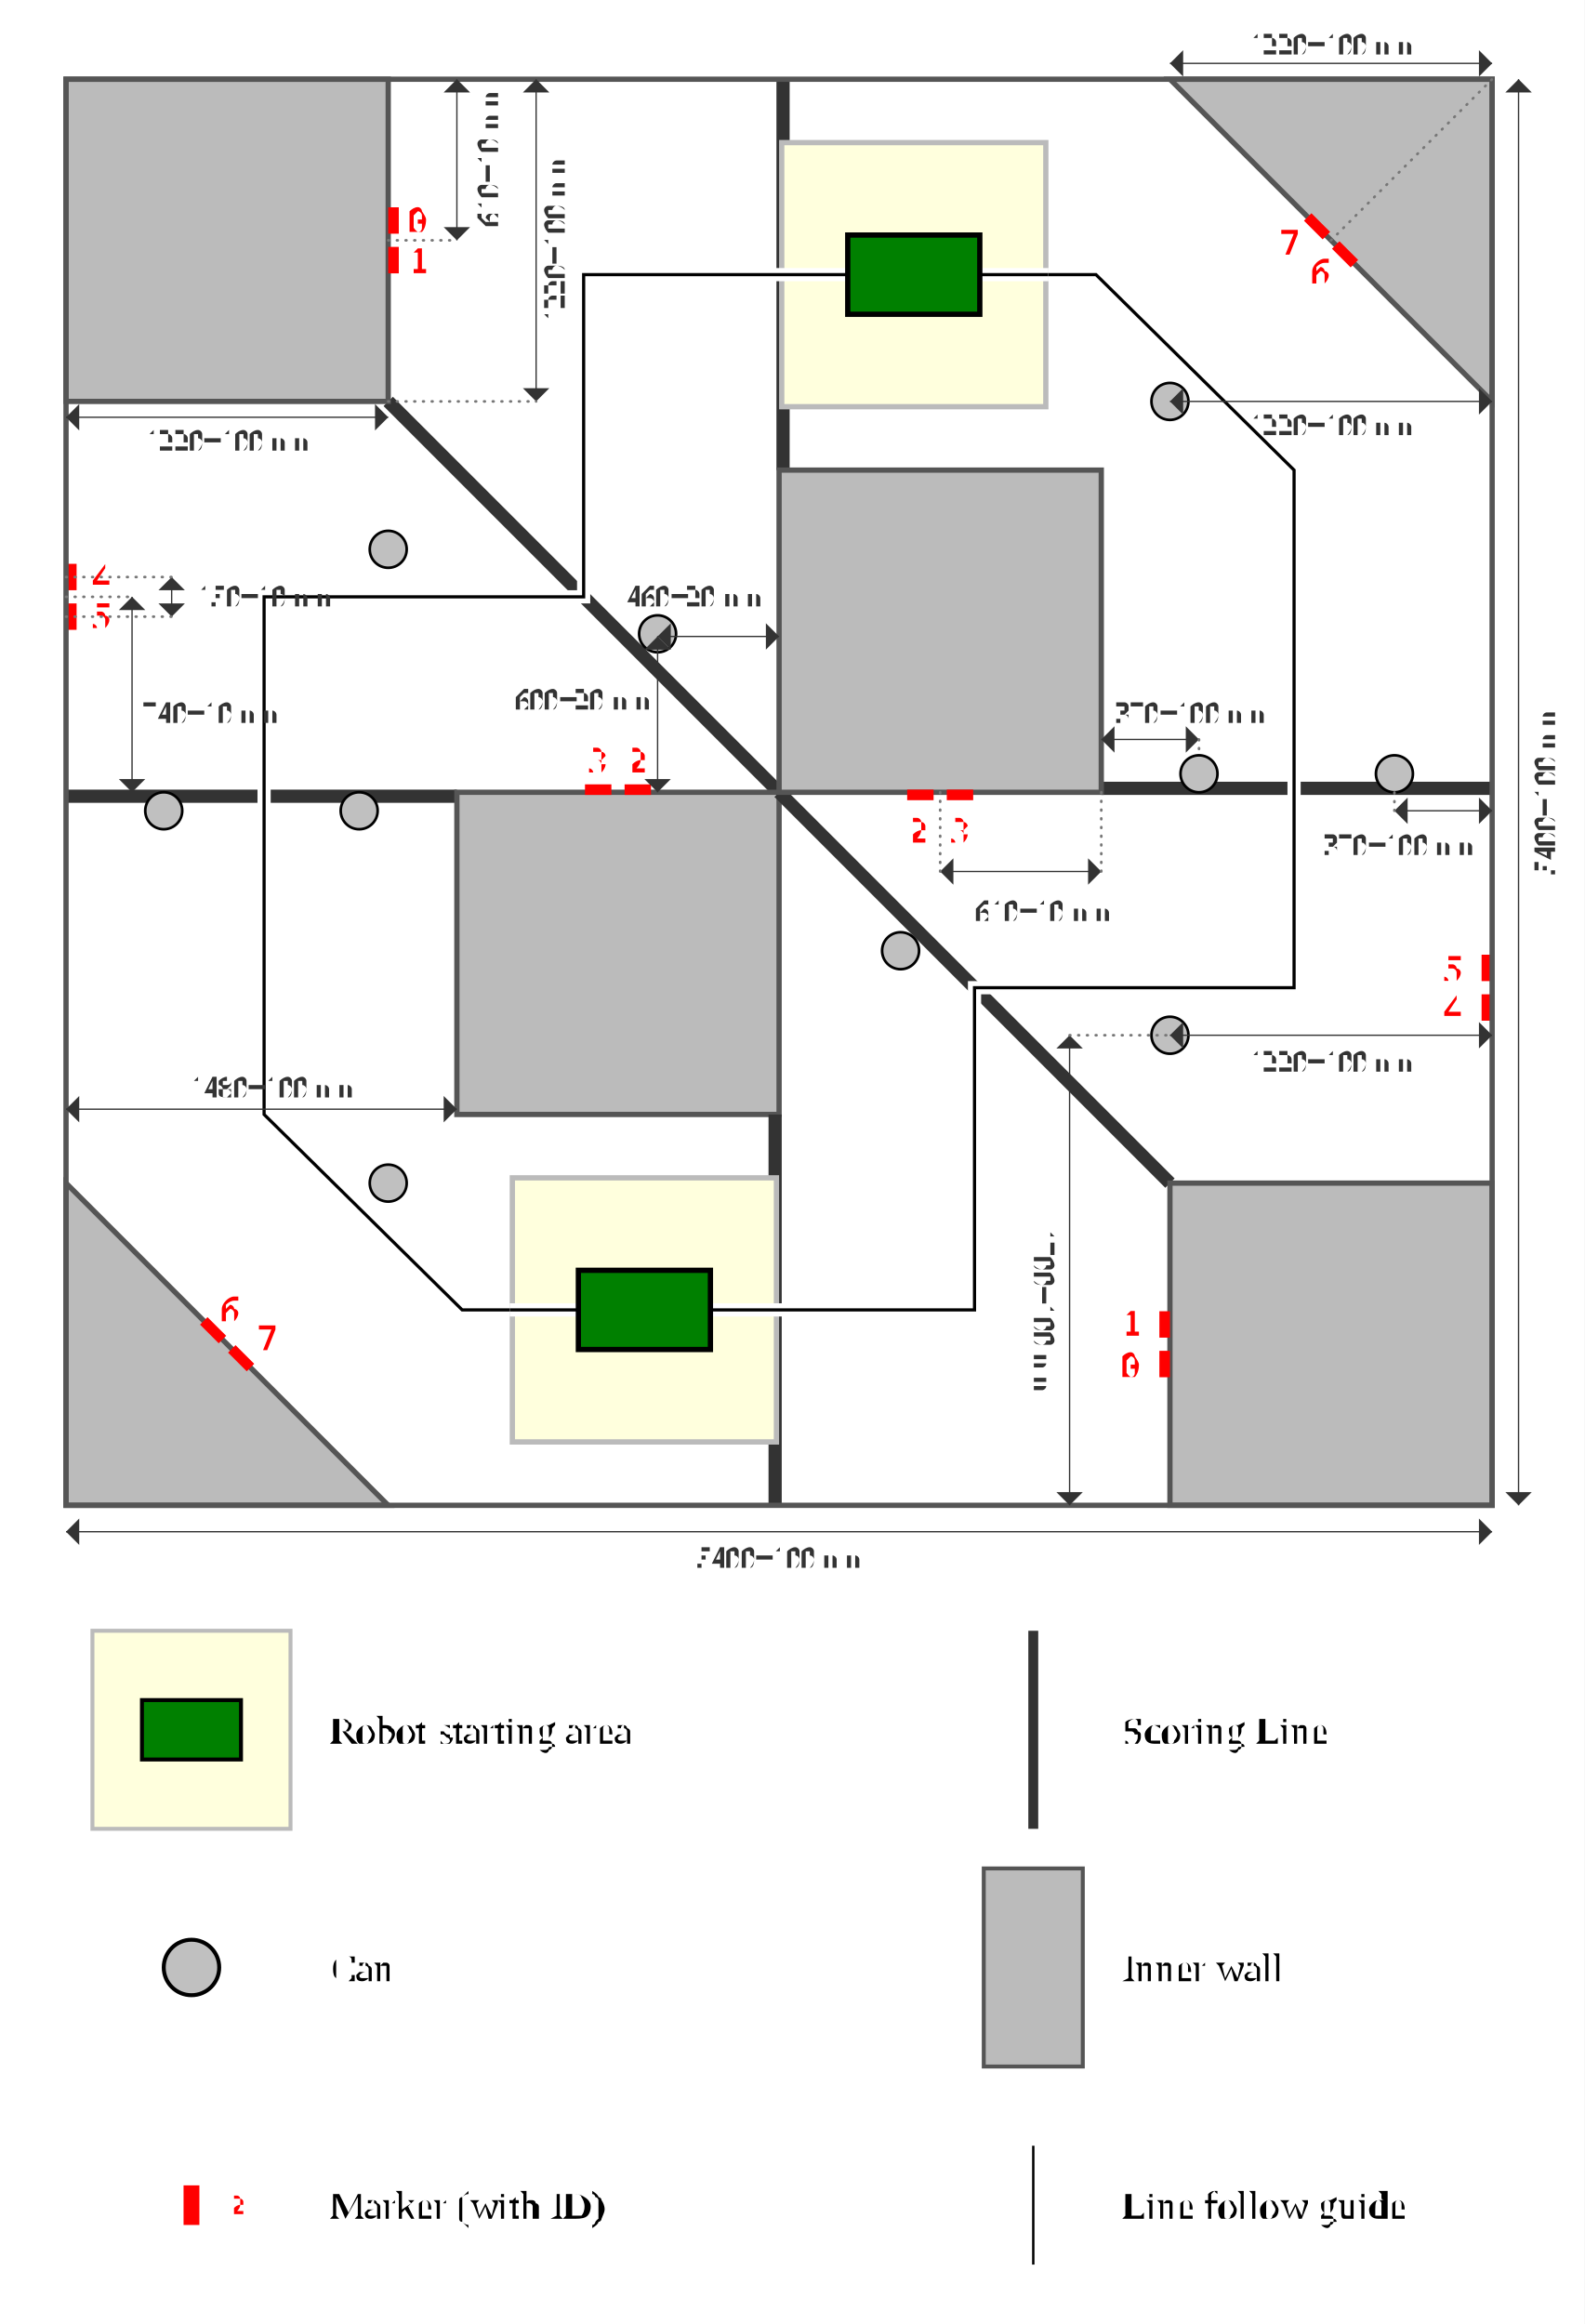
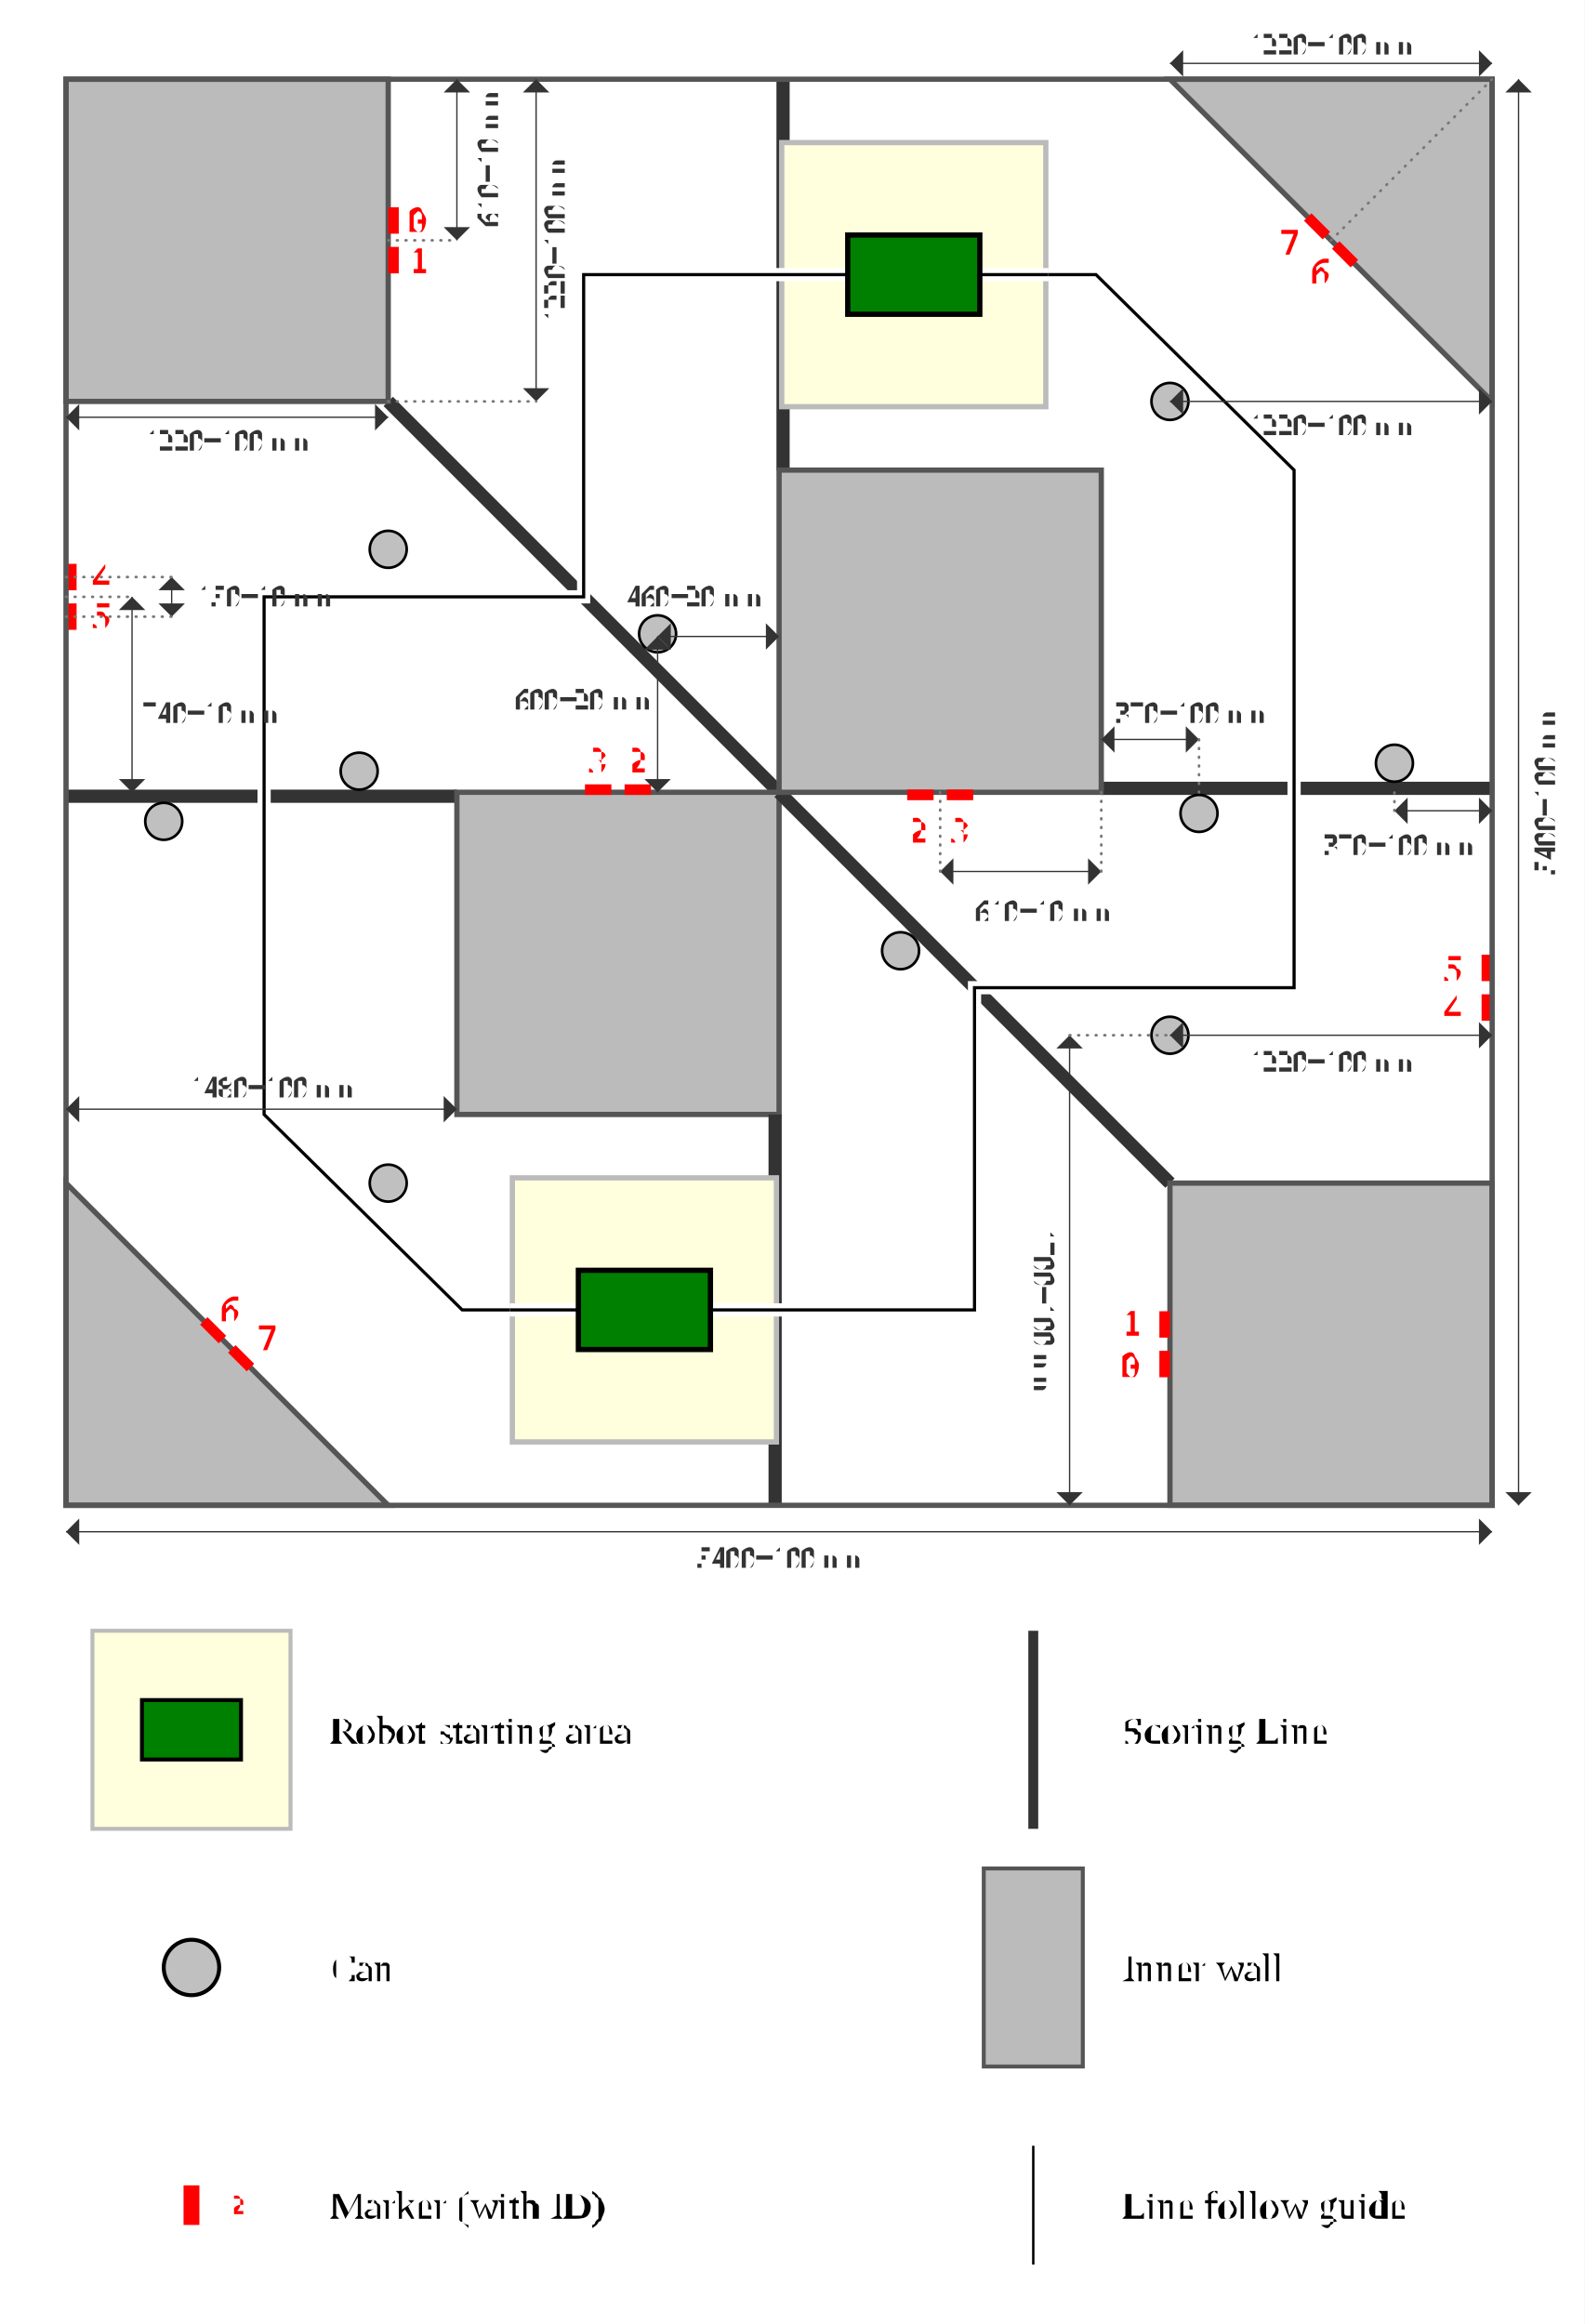
<svg xmlns="http://www.w3.org/2000/svg" xmlns:xlink="http://www.w3.org/1999/xlink" version="1.1" baseProfile="full" width="600" height="880">
  <style type="text/css">
    
      .arena-wall {
          fill: none;
          stroke: #555;
          stroke-width: .02;
      }

      .inner-wall {
          fill: #bbb;
          stroke: #555;
          stroke-width: .02;
      }

      .line-follow-guide {
          fill: none;
          stroke: black;
          stroke-width: .012;
      }

      .line-follow-guide-back {
          fill: none;
          stroke: white;
          stroke-width: .05;
      }

      .arena-wall {
          fill: none;
          stroke: #555;
          stroke-width: .02;
      }

      .can {
          stroke: black;
          stroke-width: 0.01;
          fill: silver;
      }

      #robot {
          fill: green;
          stroke: black;
          stroke-width: 0.02;
      }

      .scoring-line {
          stroke: #333;
          stroke-width: 0.05;
          fill: none;
      }

      #marker {
          stroke: red;
          stroke-width: 0.04;
      }

      .start-zone {
        stroke: #bbb;
        stroke-width: 0.02;
        fill: #ffd;
      }

      .legend-label {
        font-size: 0.2px;
        text-anchor: start;
        dominant-baseline: central;
      }

      .marker-label {
        font-size: 0.12px;
        text-anchor: central;
        dominant-baseline: central;
        fill: red;
        font-family: monospace;
      }

      /*.dimension, .dimension-guide, .marker-label {
         display: none;
      }*/
      line.dimension {
        stroke: #333;
        stroke-width: 0.005;
        marker-start: url(#dimension-arrow-head-start);
        marker-end: url(#dimension-arrow-head-end);
      }

      text.dimension {
        fill: #333;
        font-size: 0.11px;
        text-anchor: middle;
        dominant-baseline: central;
      }
      .dimension-arrow-head {
        fill: #333;
      }
      .dimension-guide {
        stroke: #777;
        stroke-width: 0.01;
        stroke-dasharray: 0.003 0.03;
        stroke-linecap: round;
        fill: none;
      }

    
  </style>
  <defs>
    <g transform="scale(0.05)" id="dimension-arrow-head">
      <path id="path218" class="dimension-arrow-head" d="M0,0 L1,1 L1,-1 L0,0" />
    </g>
    <marker markerUnits="userSpaceOnUse" refY="1" refX="0" markerHeight="2" markerWidth="1" orient="auto" id="dimension-arrow-head-start">
      <use transform="translate(0,1)" xlink:href="#dimension-arrow-head" />
    </marker>
    <marker markerUnits="userSpaceOnUse" refY="1" refX="1" markerHeight="2" markerWidth="1" orient="auto" id="dimension-arrow-head-end">
      <use transform="matrix(-1,0,0,1,1,1)" xlink:href="#dimension-arrow-head" />
    </marker>
    <circle cx="0" cy="0" r="0.07" id="can" />
    <line x1="-0.05" y1="0" x2="0.05" y2="0" id="marker" />
    <rect width="0.5" height="0.3" x="-0.25" y="-0.15" id="robot" />
    <g id="marker-pair">
      <use xlink:href="#marker" transform="translate(0.075)" class="marker" />
      <use xlink:href="#marker" transform="translate(-0.075)" class="marker" />
    </g>
    <g id="side-zone">
      <line class="scoring-line" x1="2.715" y1="0" x2="2.715" y2="1.48" />
      <line class="scoring-line" x1="0" y1="2.715" x2="1.48" y2="2.715" />
      <line class="scoring-line" x1="1.22" y1="1.22" x2="2.7" y2="2.7" />
      <rect width="1" height="1" x="2.71" y="0.24" class="start-zone" />
      <polyline points="3.72,0.74 1.96,0.74 1.96,1.96 0.75,1.96 0.75,3.92 1.5,4.66 1.68,4.66" class="line-follow-guide-back" />
      <polyline points="3.72,0.74 1.96,0.74 1.96,1.96 0.75,1.96 0.75,3.92 1.5,4.66 1.68,4.66" class="line-follow-guide" />
      <g transform="translate(3.21 0.74)">
        <use xlink:href="#robot" />
      </g>
      <use xlink:href="#can" transform="translate(4.18 1.22)" class="can" />
      <use xlink:href="#can" transform="translate(1.22 1.78)" class="can" />
      <use xlink:href="#can" transform="translate(2.24 2.1)" class="can" />
-       <use xlink:href="#can" transform="translate(0.37 2.77)" class="can" />
-       <use xlink:href="#can" transform="translate(1.11 2.77)" class="can" />
+       <use xlink:href="#can" transform="translate(0.37 2.81)" class="can" />
+       <use xlink:href="#can" transform="translate(1.11 2.62)" class="can" />
      <rect width="1.22" height="1.22" x="1.48" y="2.7" class="inner-wall" />
      <rect width="1.22" height="1.22" x="0" y="0" class="inner-wall" />
      <polygon points="5.4,0 4.18,0 5.4,1.22" class="inner-wall" />
      <use xlink:href="#marker-pair" transform="translate(1.24 0.61) rotate(90)" />
      <use xlink:href="#marker-pair" transform="translate(2.09 2.69)" />
      <use xlink:href="#marker-pair" transform="translate(0.02 1.96) rotate(90)" />
      <use xlink:href="#marker-pair" transform="translate(4.79 0.61) rotate(45)" />
    </g>
  </defs>
  <rect width="100%" height="100%" fill="white" />
  <g id="arena" transform="translate(25 30) scale(100)">
    <use xlink:href="#side-zone" />
    <use xlink:href="#side-zone" transform="rotate(180 2.7 2.7)" />
    <rect width="5.4" height="5.4" x="0" y="0" class="arena-wall" />
    <text class="marker-label" y="0.54" x="1.3">0</text>
    <text class="marker-label" y="0.69" x="1.3">1</text>
    <text class="marker-label" y="4.87" x="4">0</text>
    <text class="marker-label" y="4.72" x="4">1</text>
    <text class="marker-label" y="2.58" x="2.13">2</text>
    <text class="marker-label" y="2.58" x="1.98">3</text>
    <text class="marker-label" y="2.85" x="3.19">2</text>
    <text class="marker-label" y="2.85" x="3.35">3</text>
    <text class="marker-label" y="1.89" x="0.1">4</text>
    <text class="marker-label" y="2.04" x="0.1">5</text>
    <text class="marker-label" y="3.52" x="5.22">4</text>
    <text class="marker-label" y="3.37" x="5.22">5</text>
    <text class="marker-label" y="4.66" x="0.59">6</text>
    <text class="marker-label" y="4.77" x="0.73">7</text>
    <text class="marker-label" y="0.73" x="4.72">6</text>
    <text class="marker-label" y="0.62" x="4.6">7</text>
    <line x1="0" y1="1.28" x2="1.22" y2="1.28" class="dimension" />
    <text class="dimension" y="1.37" x="0.61">1220±100mm</text>
    <line x1="1.78" y1="0" x2="1.78" y2="1.22" class="dimension" />
    <line x1="1.22" y1="1.22" x2="1.78" y2="1.22" class="dimension-guide" />
    <text class="dimension" transform="rotate(-90, 1.85 0.61)" y="0.61" x="1.85">1220±100mm</text>
    <line x1="1.48" y1="0" x2="1.48" y2="0.61" class="dimension" />
    <line x1="1.22" y1="0.61" x2="1.48" y2="0.61" class="dimension-guide" />
    <text class="dimension" transform="rotate(-90, 1.6 0.3)" y="0.3" x="1.6">610±10mm</text>
    <line x1="0" y1="3.9" x2="1.48" y2="3.9" class="dimension" />
    <text class="dimension" y="3.82" x="0.78">1480±100mm</text>
    <line x1="4.18" y1="-0.06" x2="5.4" y2="-0.06" class="dimension" />
    <text class="dimension" y="-0.13" x="4.79">1220±100mm</text>
    <line x1="4.18" y1="3.62" x2="5.4" y2="3.62" class="dimension" />
    <text class="dimension" y="3.72" x="4.79">1220±100mm</text>
    <line x1="3.8" y1="5.4" x2="3.8" y2="3.62" class="dimension" />
    <line x1="3.8" y1="3.62" x2="4.18" y2="3.62" class="dimension-guide" />
    <text class="dimension" transform="rotate(90, 3.7 4.66)" y="4.66" x="3.7">1700±100mm</text>
    <line x1="2.24" y1="2.11" x2="2.7" y2="2.11" class="dimension" />
    <text class="dimension" y="1.96" x="2.38">460±20mm</text>
    <line x1="2.24" y1="2.11" x2="2.24" y2="2.7" class="dimension" />
    <text class="dimension" y="2.35" x="1.96">600±20mm</text>
    <line x1="3.31" y1="3" x2="3.92" y2="3" class="dimension" />
    <line x1="3.31" y1="3" x2="3.31" y2="2.7" class="dimension-guide" />
    <line x1="3.92" y1="3" x2="3.92" y2="2.7" class="dimension-guide" />
    <text class="dimension" y="3.15" x="3.7">610±10mm</text>
    <line x1="0.4" y1="1.885" x2="0.4" y2="2.035" class="dimension" />
    <line x1="0" y1="1.885" x2="0.4" y2="1.885" class="dimension-guide" />
    <line x1="0" y1="2.035" x2="0.4" y2="2.035" class="dimension-guide" />
    <text class="dimension" y="1.96" x="0.75">150±10mm</text>
    <line x1="0.25" y1="1.96" x2="0.25" y2="2.7" class="dimension" />
    <line x1="0" y1="1.96" x2="0.25" y2="1.96" class="dimension-guide" />
    <text class="dimension" y="2.4" x="0.55">740±10mm</text>
    <line x1="4.79" y1="0.61" x2="5.4" y2="0" class="dimension-guide" />
    <text class="dimension" y="1.31" x="4.79">1220±100mm</text>
    <line x1="4.18" y1="1.22" x2="5.4" y2="1.22" class="dimension" />
    <line x1="5.03" y1="2.77" x2="5.4" y2="2.77" class="dimension" />
-     <line x1="5.03" y1="2.77" x2="5.03" y2="2.7" class="dimension-guide" />
+     <line x1="5.03" y1="2.77" x2="5.03" y2="2.68" class="dimension-guide" />
    <text class="dimension" y="2.9" x="5.05">370±100mm</text>
    <line x1="3.92" y1="2.5" x2="4.29" y2="2.5" class="dimension" />
-     <line x1="4.29" y1="2.5" x2="4.29" y2="2.56" class="dimension-guide" />
+     <line x1="4.29" y1="2.5" x2="4.29" y2="2.7" class="dimension-guide" />
    <text class="dimension" y="2.4" x="4.26">370±100mm</text>
    <line x1="0" y1="5.5" x2="5.4" y2="5.5" class="dimension" />
    <text class="dimension" y="5.6" x="2.7">5400±100mm</text>
    <line x1="5.5" y1="0" x2="5.5" y2="5.4" class="dimension" />
    <text class="dimension" transform="rotate(-90, 5.6 2.7)" y="2.7" x="5.6">5400±100mm</text>
  </g>
  <g id="legend" transform="translate(35 580) scale(75)">
    <rect width="1" height="1" x="0" y="0.5" class="start-zone" />
    <use x="0.5" y="1" xlink:href="#robot" />
    <text class="legend-label" y="1" x="1.2">Robot starting area</text>
    <use xlink:href="#can" transform="translate(0.5 2.2) scale(2)" class="can" />
    <text class="legend-label" y="2.2" x="1.2">Can</text>
    <use xlink:href="#marker" transform="translate(0.5 3.4) scale(2) rotate(90)" class="marker" />
    <text class="marker-label" y="3.4" x="0.7">2</text>
    <text class="legend-label" y="3.4" x="1.2">Marker (with ID)</text>
    <line class="scoring-line" x1="4.75" y1="0.5" x2="4.75" y2="1.5" />
    <text class="legend-label" y="1" x="5.2">Scoring Line</text>
    <rect width="0.5" height="1" x="4.5" y="1.7" class="inner-wall" />
    <text class="legend-label" y="2.2" x="5.2">Inner wall</text>
    <line class="line-follow-guide" x1="4.75" y1="3.1" x2="4.75" y2="3.7" />
    <text class="legend-label" y="3.4" x="5.2">Line follow guide</text>
  </g>
</svg>
